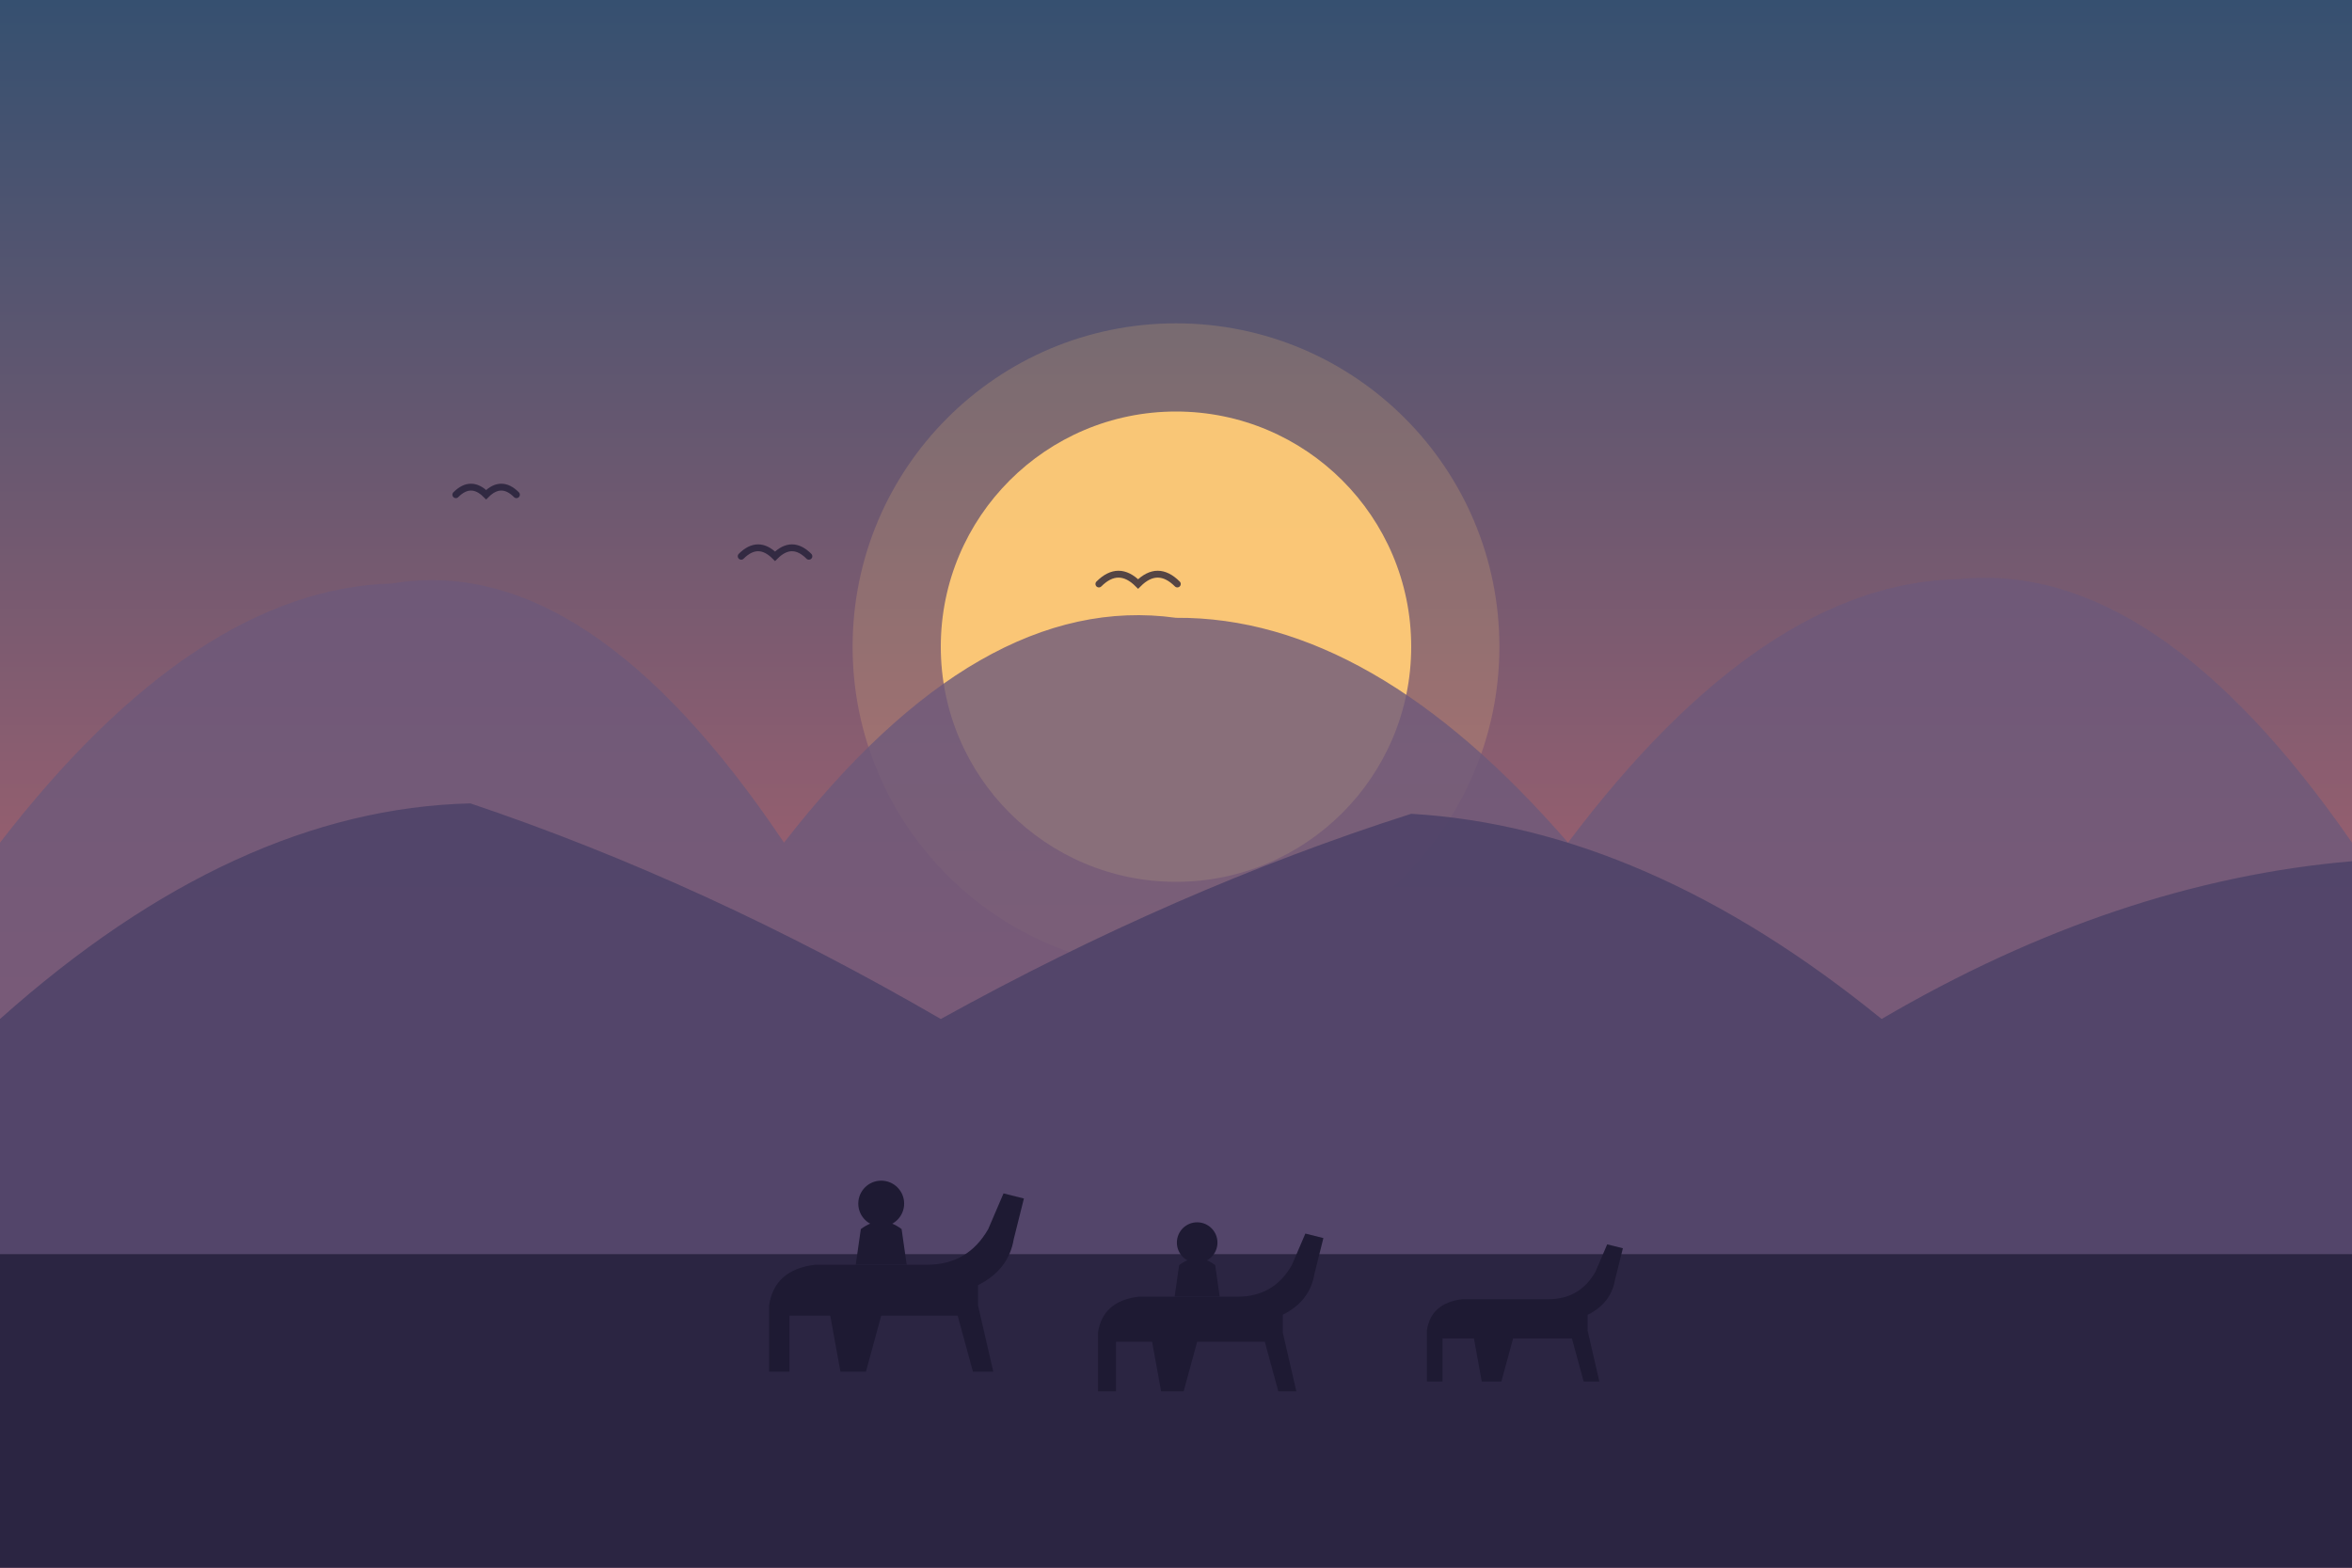
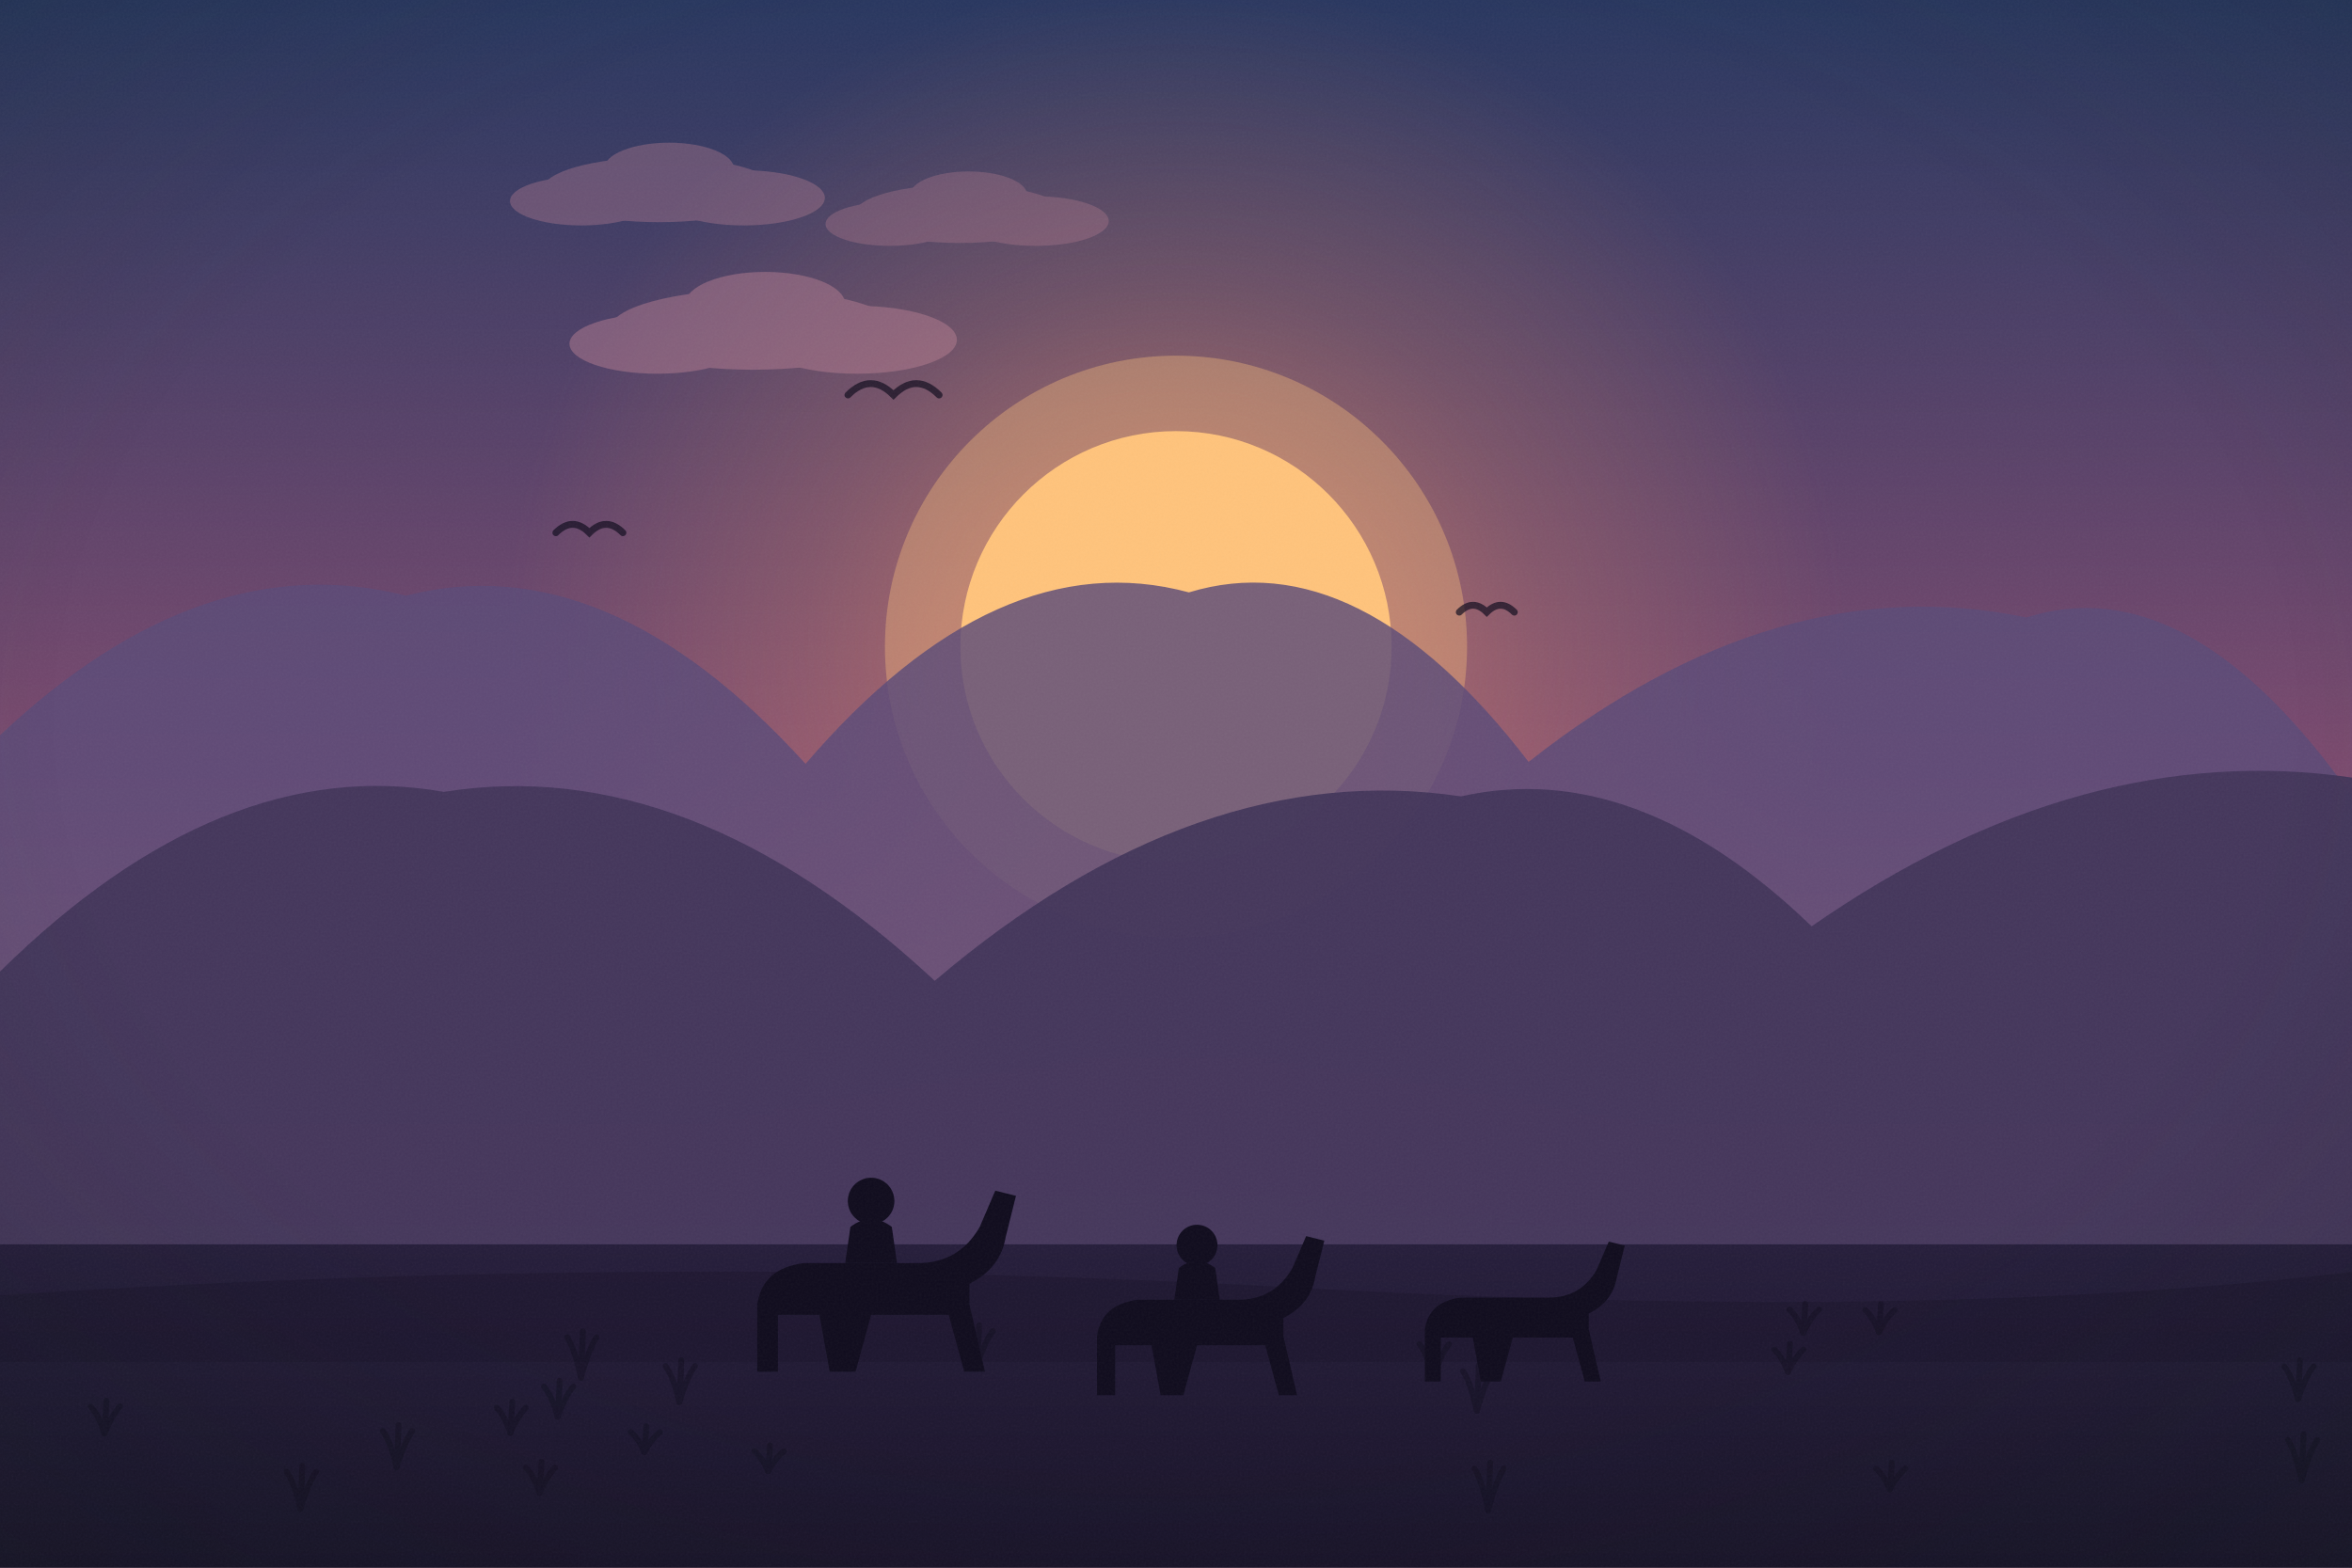
<svg xmlns="http://www.w3.org/2000/svg" viewBox="0 0 1200 800" width="1200" height="800" preserveAspectRatio="xMidYMid slice">
  <defs>
-     <linearGradient id="skypxjsem" x1="0" y1="0" x2="0" y2="1">
-       <stop offset="0" stop-color="#355070" />
-       <stop offset="1" stop-color="#e56b6f" />
+     <linearGradient id="sky1" x1="0" y1="0" x2="0" y2="1">
+       <stop offset="0" stop-color="#27365f" />
+       <stop offset="0.5" stop-color="#7d4a6f" />
+       <stop offset="0.85" stop-color="#e9836e" />
+       <stop offset="1" stop-color="#f7b57e" />
    </linearGradient>
  </defs>
-   <rect width="1200" height="800" fill="url(#skypxjsem)" />
-   <circle cx="600" cy="330" r="165" fill="#ffcb77" opacity="0.18" />
-   <circle cx="600" cy="330" r="120" fill="#ffcb77" opacity="0.95" />
-   <path d="M0 800 L0 430 Q -100 280.913 0 430 Q 100 300.561 200 297.756 Q 300 280.894 400 430 Q 500 301.377 600 315.273 Q 700 314.567 800 430 Q 900 296.94 1000 295.517 Q 1100 285.551 1200 430 L 1200 800 Z" fill="#6d597a" opacity="0.8" />
-   <path d="M0 800 L0 520 Q -120 437.379 0 520 Q 120 412.854 240 409.969 Q 360 450.338 480 520 Q 600 453.618 720 415.284 Q 840 422.355 960 520 Q 1080 449.734 1200 439.485 L 1200 800 Z" fill="#4f4368" opacity="0.9" />
-   <rect x="0" y="640" width="1200" height="160" fill="#2b2542" />
-   <g transform="translate(460 700) scale(1.3 1.3)" fill="#1e1a33" stroke="#1e1a33" stroke-width="0" opacity="1">
+   <rect width="1200" height="800" fill="url(#sky1)" />
+   <defs>
+     <radialGradient id="glow2" cx="0.5" cy="0.5" r="0.5">
+       <stop offset="0" stop-color="#ff9d6b" stop-opacity="0.55" />
+       <stop offset="0.55" stop-color="#ff9d6b" stop-opacity="0.2" />
+       <stop offset="1" stop-color="#ff9d6b" stop-opacity="0" />
+     </radialGradient>
+   </defs>
+   <circle cx="600" cy="330" r="341" fill="url(#glow2)" />
+   <circle cx="600" cy="330" r="148.5" fill="#ffc37b" opacity="0.35" />
+   <circle cx="600" cy="330" r="110" fill="#ffc37b" />
+   <g fill="#b97f92" opacity="0.364">
+     <ellipse cx="336.385" cy="96.82" rx="59.614" ry="16.559" />
+     <ellipse cx="296.642" cy="102.616" rx="36.431" ry="12.42" />
+     <ellipse cx="379.439" cy="100.96" rx="41.398" ry="14.075" />
+     <ellipse cx="341.352" cy="86.057" rx="33.119" ry="13.247" />
+   </g>
+   <g fill="#b97f92" opacity="0.462">
+     <ellipse cx="384.284" cy="168.303" rx="73.359" ry="20.378" />
+     <ellipse cx="335.377" cy="175.436" rx="44.831" ry="15.283" />
+     <ellipse cx="437.266" cy="173.398" rx="50.944" ry="17.321" />
+     <ellipse cx="390.397" cy="155.058" rx="40.755" ry="16.302" />
+   </g>
+   <g fill="#b97f92" opacity="0.32">
+     <ellipse cx="489.721" cy="109.093" rx="53.623" ry="14.895" />
+     <ellipse cx="453.972" cy="114.307" rx="32.77" ry="11.172" />
+     <ellipse cx="528.449" cy="112.817" rx="37.238" ry="12.661" />
+     <ellipse cx="494.19" cy="99.411" rx="29.791" ry="11.916" />
+   </g>
+   <path d="M744.538 312.378 q 7.017 -7.017 14.034 0 q 7.017 -7.017 14.034 0" stroke="#0f0b1d" stroke-width="3.5" fill="none" stroke-linecap="round" opacity="0.7" />
+   <path d="M432.629 201.559 q 11.624 -11.624 23.249 0 q 11.624 -11.624 23.249 0" stroke="#0f0b1d" stroke-width="3.5" fill="none" stroke-linecap="round" opacity="0.7" />
+   <path d="M283.605 271.856 q 8.551 -8.551 17.101 0 q 8.551 -8.551 17.101 0" stroke="#0f0b1d" stroke-width="3.5" fill="none" stroke-linecap="round" opacity="0.7" />
+   <path d="M0 800 L0 375.2 Q 103.6 277.6 207.2 304.0 Q 309.1 277.6 411.0 389.8 Q 508.8 275.9 606.6 302.3 Q 693.3 275.9 779.9 388.8 Q 906.9 288.7 1033.9 315.1 Q 1116.9 288.7 1200.0 406.4 L 1200 800 Z" fill="#5a4a78" opacity="0.82" />
+   <path d="M0 800 L0 495.8 Q 113.3 384.1 226.5 404.1 Q 351.7 384.1 476.9 500.5 Q 611.1 386.4 745.4 406.4 Q 834.9 386.4 924.3 472.7 Q 1062.2 376.8 1200.0 396.8 L 1200 800 Z" fill="#413459" opacity="0.92" />
+   <defs>
+     <linearGradient id="gnd3" x1="0" y1="0" x2="0" y2="1">
+       <stop offset="0" stop-color="#251d3a" />
+       <stop offset="1" stop-color="#181228" />
+     </linearGradient>
+   </defs>
+   <rect x="0" y="635" width="1200" height="165" fill="url(#gnd3)" />
+   <path d="M0 661 Q 336 639 660 657 T 1200 649 L 1200 695 L 0 695 Z" fill="#181228" opacity="0.45" />
+   <g transform="translate(455 700) scale(1.32 1.32)" fill="#0f0b1d" stroke="#0f0b1d" stroke-width="0" opacity="1">
    <path d="M-52 0 L-52 -26 Q-50 -40 -34 -42 L10 -42 Q26 -42 34 -56 L40 -70 L48 -68 L44 -52 Q42 -40 30 -34 L30 -26 L36 0 L28 0 L22 -22 L-8 -22 L-14 0 L-24 0 L-28 -22 L-44 -22 L-44 0 Z" />
    <circle cx="-8" cy="-66" r="9" />
    <path d="M-16 -56 Q-8 -62 0 -56 L2 -42 L-18 -42 Z" />
  </g>
-   <g transform="translate(620 710) scale(1.15 1.15)" fill="#1e1a33" stroke="#1e1a33" stroke-width="0" opacity="1">
+   <g transform="translate(620 712) scale(1.16 1.16)" fill="#0f0b1d" stroke="#0f0b1d" stroke-width="0" opacity="1">
    <path d="M-52 0 L-52 -26 Q-50 -40 -34 -42 L10 -42 Q26 -42 34 -56 L40 -70 L48 -68 L44 -52 Q42 -40 30 -34 L30 -26 L36 0 L28 0 L22 -22 L-8 -22 L-14 0 L-24 0 L-28 -22 L-44 -22 L-44 0 Z" />
    <circle cx="-8" cy="-66" r="9" />
    <path d="M-16 -56 Q-8 -62 0 -56 L2 -42 L-18 -42 Z" />
  </g>
-   <g transform="translate(780 705) scale(1 1)" fill="#1e1a33" stroke="#1e1a33" stroke-width="0" opacity="1">
+   <g transform="translate(780 705) scale(1.02 1.02)" fill="#0f0b1d" stroke="#0f0b1d" stroke-width="0" opacity="1">
    <path d="M-52 0 L-52 -26 Q-50 -40 -34 -42 L10 -42 Q26 -42 34 -56 L40 -70 L48 -68 L44 -52 Q42 -40 30 -34 L30 -26 L36 0 L28 0 L22 -22 L-8 -22 L-14 0 L-24 0 L-28 -22 L-44 -22 L-44 0 Z" />
  </g>
-   <path d="M378.158 283.861 q 8.636 -8.636 17.272 0 q 8.636 -8.636 17.272 0" stroke="#1e1a33" stroke-width="3.5" fill="none" stroke-linecap="round" opacity="0.75" />
-   <path d="M232.563 252.451 q 7.73 -7.73 15.461 0 q 7.73 -7.73 15.461 0" stroke="#1e1a33" stroke-width="3.5" fill="none" stroke-linecap="round" opacity="0.75" />
-   <path d="M560.658 298.008 q 10.003 -10.003 20.007 0 q 10.003 -10.003 20.007 0" stroke="#1e1a33" stroke-width="3.5" fill="none" stroke-linecap="round" opacity="0.75" />
+   <g stroke="#0f0b1d" stroke-width="3" stroke-linecap="round" opacity="0.5" fill="none">
+     <path d="M1174.278 755.359 q -3 -14.396 -7 -20.566" />
+     <path d="M1174.278 755.359 q 1 -20.566 1 -23.566" />
+     <path d="M1174.278 755.359 q 4 -14.396 8 -20.566" />
+     <path d="M759.286 770.742 q -3 -14.952 -7 -21.36" />
+     <path d="M759.286 770.742 q 1 -21.36 1 -24.36" />
+     <path d="M759.286 770.742 q 4 -14.952 8 -21.36" />
+     <path d="M498.547 696.387 q -3 -11.988 -7 -17.126" />
+     <path d="M498.547 696.387 q 1 -17.126 1 -20.126" />
+     <path d="M498.547 696.387 q 4 -11.988 8 -17.126" />
+     <path d="M1172.428 713.869 q -3 -11.629 -7 -16.613" />
+     <path d="M1172.428 713.869 q 1 -16.613 1 -19.613" />
+     <path d="M1172.428 713.869 q 4 -11.629 8 -16.613" />
+     <path d="M958.656 679.753 q -3 -7.844 -7 -11.206" />
+     <path d="M958.656 679.753 q 1 -11.206 1 -14.206" />
+     <path d="M958.656 679.753 q 4 -7.844 8 -11.206" />
+     <path d="M912.197 700.076 q -3 -7.963 -7 -11.376" />
+     <path d="M912.197 700.076 q 1 -11.376 1 -14.376" />
+     <path d="M912.197 700.076 q 4 -7.963 8 -11.376" />
+     <path d="M964.161 759.958 q -3 -7.367 -7 -10.524" />
+     <path d="M964.161 759.958 q 1 -10.524 1 -13.524" />
+     <path d="M964.161 759.958 q 4 -7.367 8 -10.524" />
+     <path d="M284.517 722.884 q -3 -10.709 -7 -15.298" />
+     <path d="M284.517 722.884 q 1 -15.298 1 -18.298" />
+     <path d="M284.517 722.884 q 4 -10.709 8 -15.298" />
+     <path d="M53.258 731.531 q -3 -9.641 -7 -13.772" />
+     <path d="M53.258 731.531 q 1 -13.772 1 -16.772" />
+     <path d="M53.258 731.531 q 4 -9.641 8 -13.772" />
+     <path d="M153.244 770.019 q -3 -13.285 -7 -18.979" />
+     <path d="M153.244 770.019 q 1 -18.979 1 -21.979" />
+     <path d="M153.244 770.019 q 4 -13.285 8 -18.979" />
+     <path d="M346.59 715.407 q -3 -12.819 -7 -18.313" />
+     <path d="M346.59 715.407 q 1 -18.313 1 -21.313" />
+     <path d="M346.59 715.407 q 4 -12.819 8 -18.313" />
+     <path d="M296.384 703.064 q -3 -14.475 -7 -20.678" />
+     <path d="M296.384 703.064 q 1 -20.678 1 -23.678" />
+     <path d="M296.384 703.064 q 4 -14.475 8 -20.678" />
+     <path d="M731.249 702.848 q -3 -11.837 -7 -16.91" />
+     <path d="M731.249 702.848 q 1 -16.91 1 -19.91" />
+     <path d="M731.249 702.848 q 4 -11.837 8 -16.91" />
+     <path d="M920.01 680.126 q -3 -8.308 -7 -11.868" />
+     <path d="M920.01 680.126 q 1 -11.868 1 -14.868" />
+     <path d="M920.01 680.126 q 4 -8.308 8 -11.868" />
+     <path d="M275.296 761.779 q -3 -9 -7 -12.857" />
+     <path d="M275.296 761.779 q 1 -12.857 1 -15.857" />
+     <path d="M275.296 761.779 q 4 -9 8 -12.857" />
+     <path d="M391.871 750.728 q -3 -7.068 -7 -10.097" />
+     <path d="M391.871 750.728 q 1 -10.097 1 -13.097" />
+     <path d="M391.871 750.728 q 4 -7.068 8 -10.097" />
+     <path d="M260.346 731.197 q -3 -9.002 -7 -12.86" />
+     <path d="M260.346 731.197 q 1 -12.86 1 -15.86" />
+     <path d="M260.346 731.197 q 4 -9.002 8 -12.86" />
+     <path d="M328.733 740.973 q -3 -7.12 -7 -10.171" />
+     <path d="M328.733 740.973 q 1 -10.171 1 -13.171" />
+     <path d="M328.733 740.973 q 4 -7.12 8 -10.171" />
+     <path d="M753.47 719.947 q -3 -14.145 -7 -20.207" />
+     <path d="M753.47 719.947 q 1 -20.207 1 -23.207" />
+     <path d="M753.47 719.947 q 4 -14.145 8 -20.207" />
+     <path d="M202.331 748.653 q -3 -12.868 -7 -18.383" />
+     <path d="M202.331 748.653 q 1 -18.383 1 -21.383" />
+     <path d="M202.331 748.653 q 4 -12.868 8 -18.383" />
+   </g>
+   <defs>
+     <radialGradient id="vig4" cx="0.5" cy="0.46" r="0.75">
+       <stop offset="0.62" stop-color="#0a1a18" stop-opacity="0" />
+       <stop offset="1" stop-color="#0a1a18" stop-opacity="0.2" />
+     </radialGradient>
+   </defs>
+   <rect width="1200" height="800" fill="url(#vig4)" />
+   <filter id="nz5">
+     <feTurbulence type="fractalNoise" baseFrequency="0.9" numOctaves="2" stitchTiles="stitch" />
+     <feColorMatrix type="saturate" values="0" />
+   </filter>
+   <rect width="1200" height="800" filter="url(#nz5)" opacity="0.05" />
</svg>
